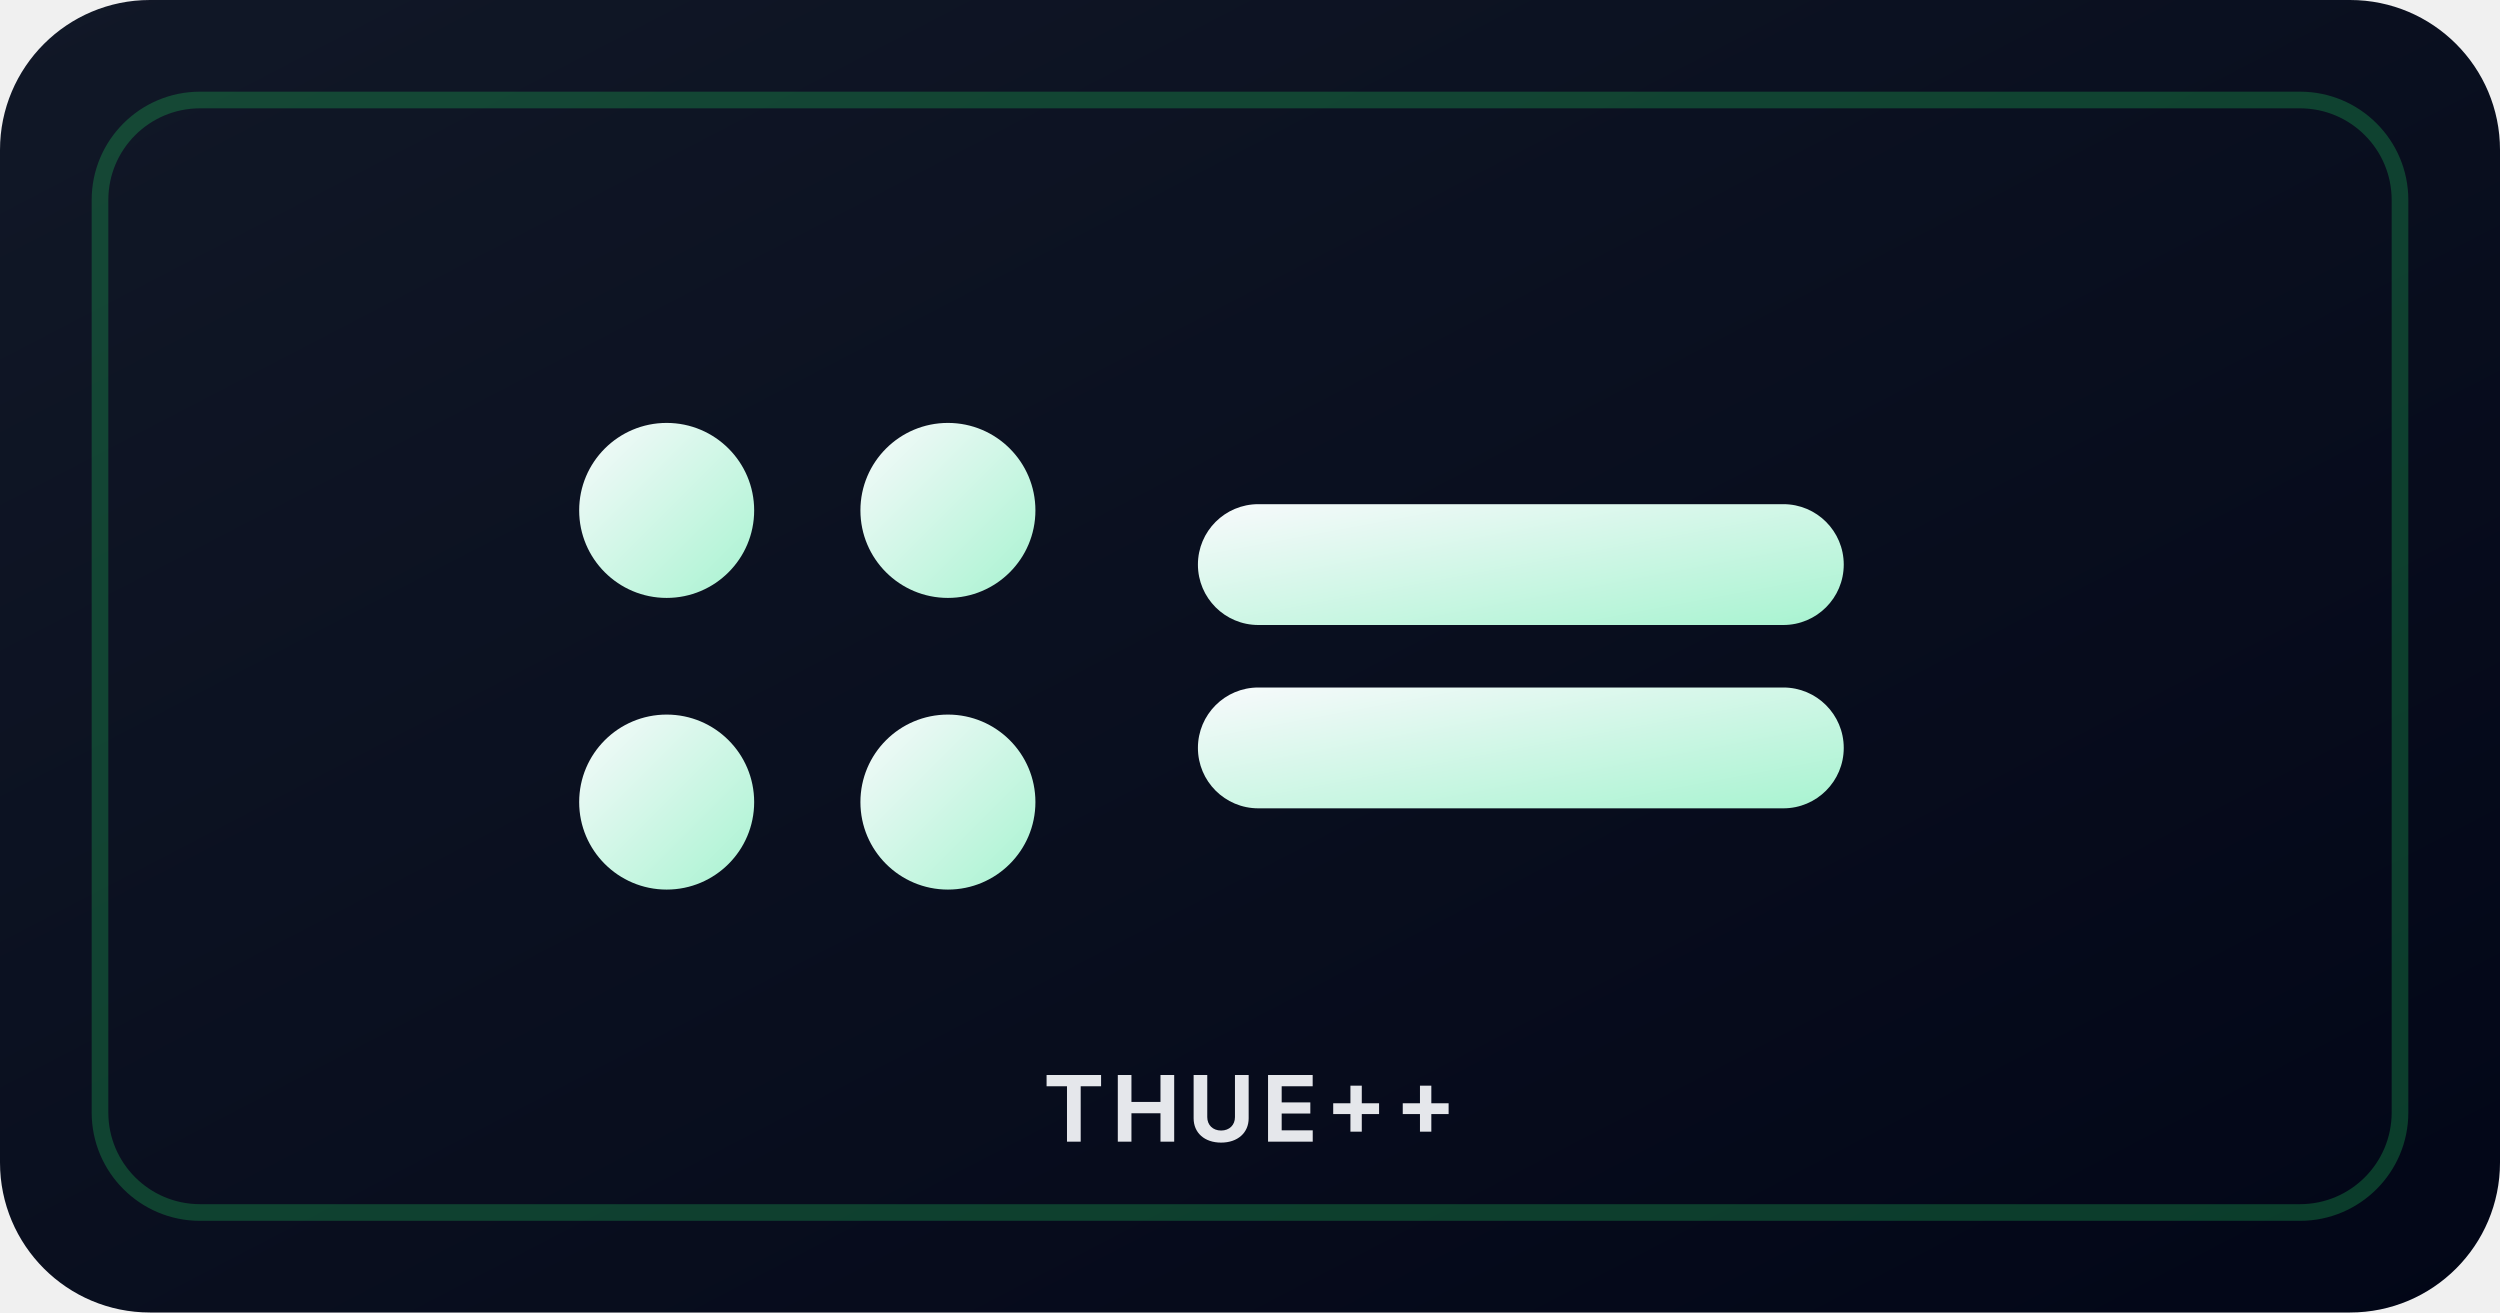
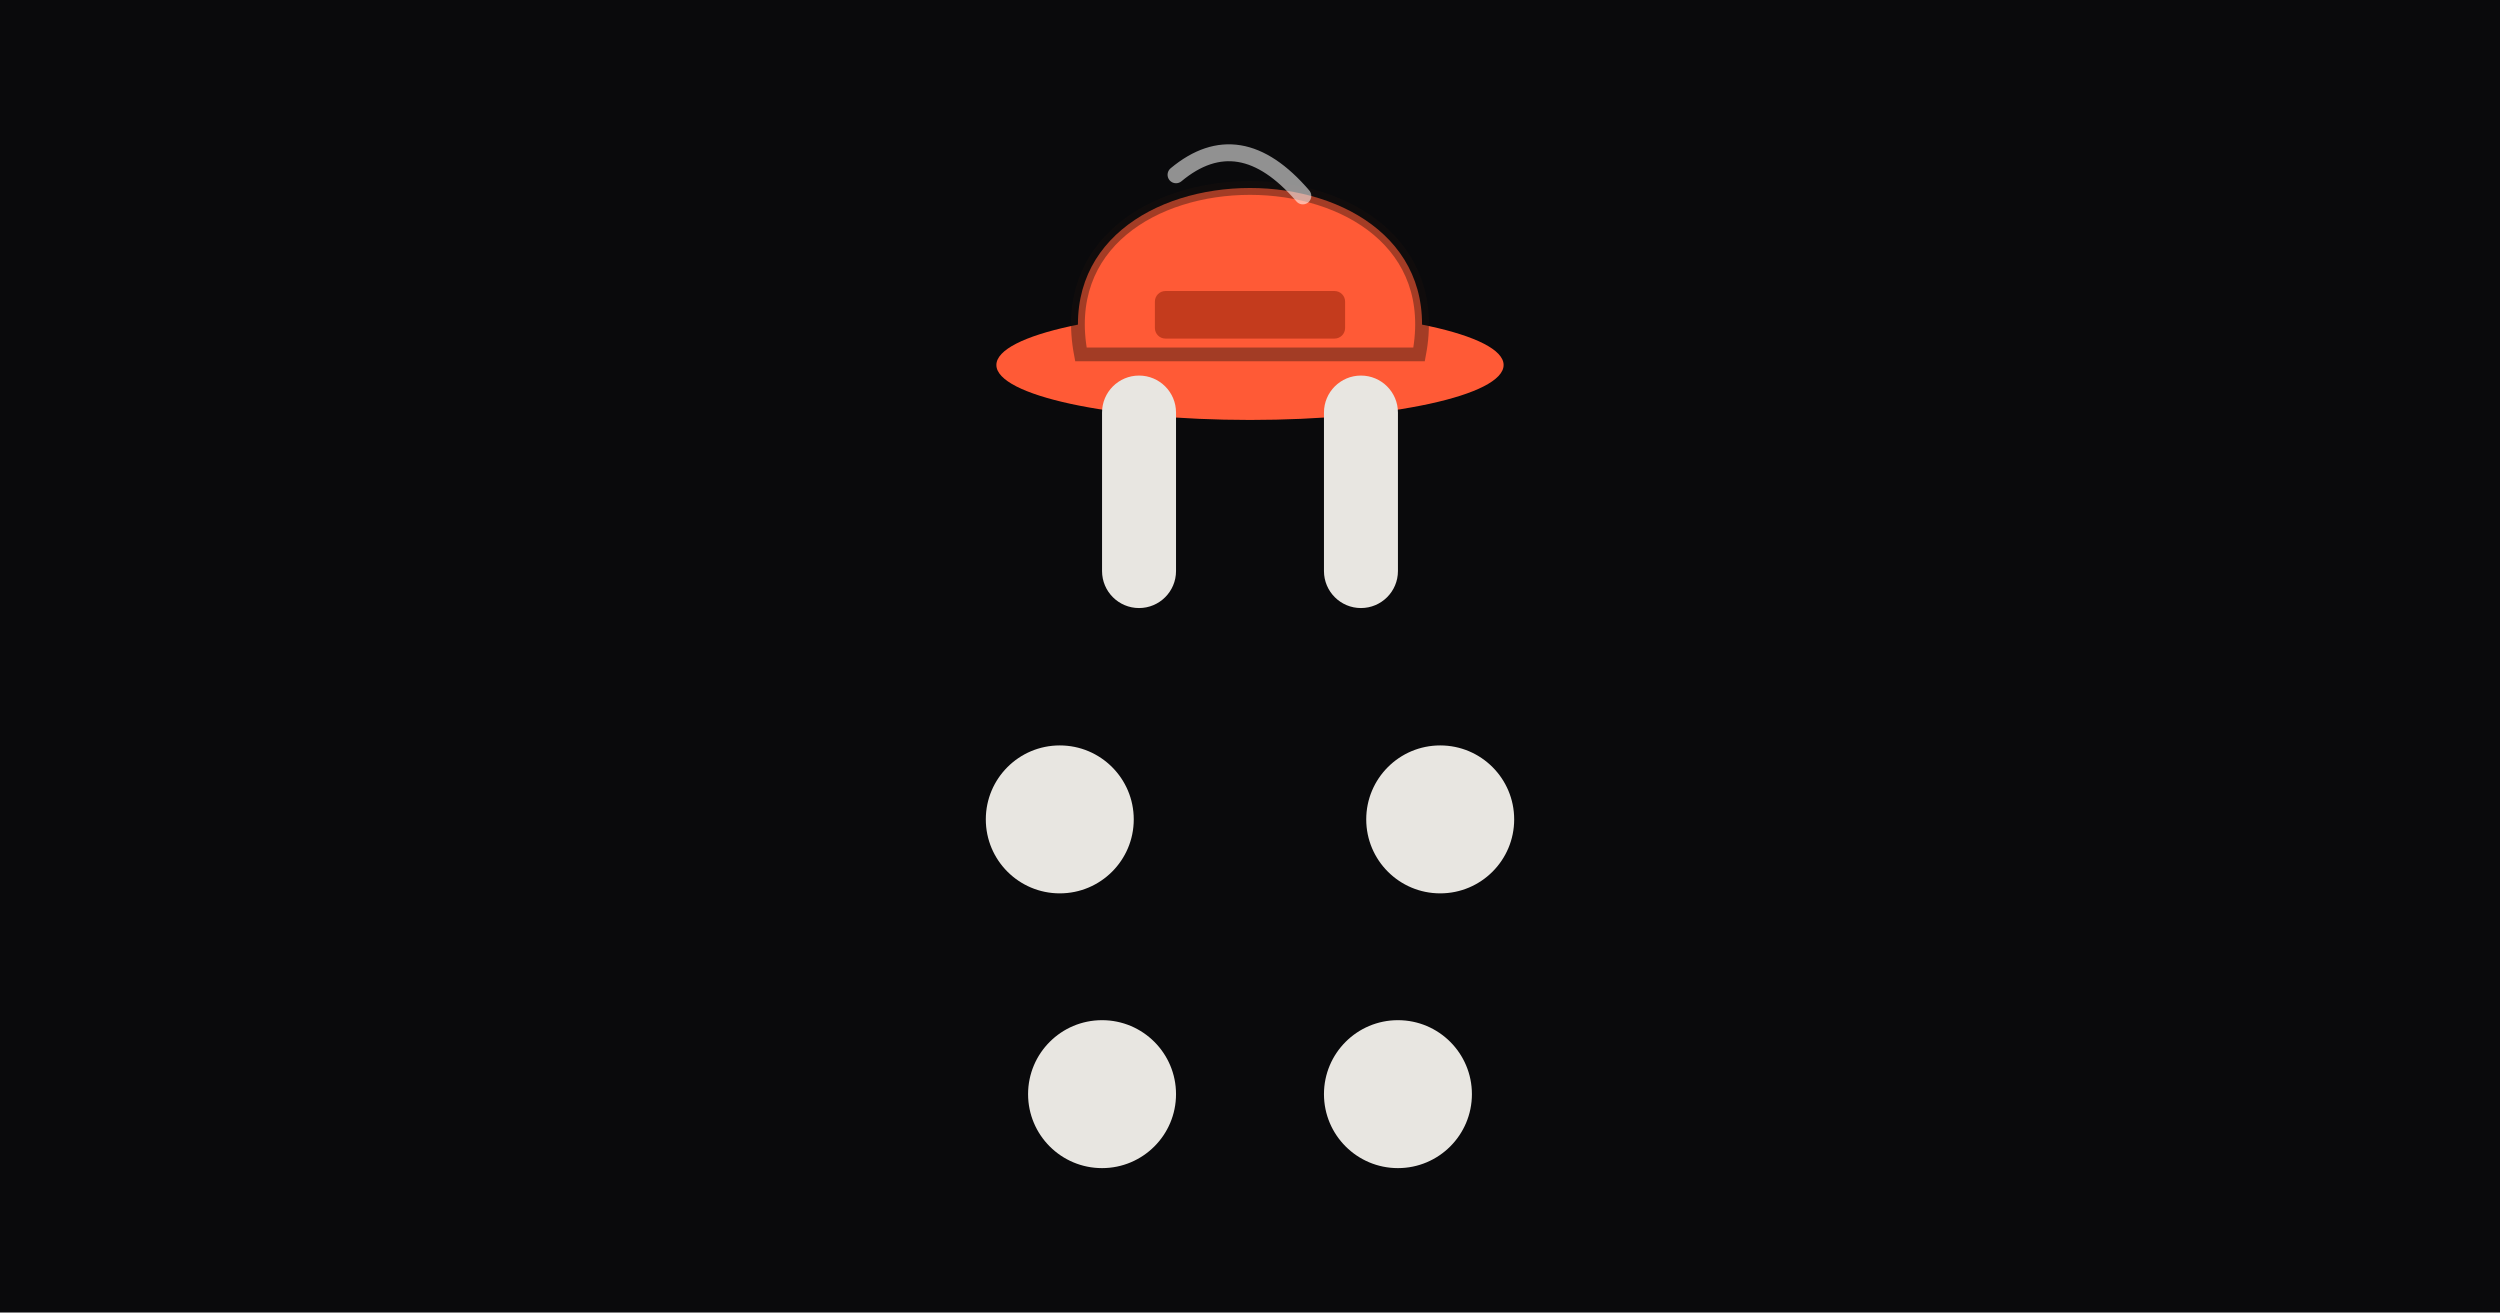
- <svg xmlns="http://www.w3.org/2000/svg" viewBox="0 0 1200 630" role="img" aria-labelledby="title desc">
-   <defs>
-     <linearGradient id="bg" x1="0" y1="0" x2="1" y2="1">
-       <stop offset="0" stop-color="#111827" />
-       <stop offset="1" stop-color="#020617" />
-     </linearGradient>
-     <linearGradient id="fg" x1="0" y1="0" x2="1" y2="1">
-       <stop offset="0" stop-color="#f8fafc" />
-       <stop offset="1" stop-color="#a7f3d0" />
-     </linearGradient>
-   </defs>
-   <rect width="1200" height="630" rx="72" fill="url(#bg)" />
-   <rect x="48" y="48" width="1104" height="534" rx="48" fill="none" stroke="#22c55e" stroke-opacity="0.28" stroke-width="8" />
-   <g fill="url(#fg)">
-     <circle cx="320" cy="245" r="42" />
-     <circle cx="320" cy="385" r="42" />
-     <circle cx="455" cy="245" r="42" />
-     <circle cx="455" cy="385" r="42" />
-     <rect x="575" y="242" width="310" height="58" rx="29" />
-     <rect x="575" y="330" width="310" height="58" rx="29" />
+ <svg xmlns="http://www.w3.org/2000/svg" viewBox="-118.288 -110.54 236.577 124.203" role="img">
+   <rect x="-118.288" y="-110.54" width="236.577" height="124.203" fill="#0a0a0c" />
+   <g transform="translate(0 -64)">
+     <path d="M-16 -13 C-20 -34 20 -34 16 -13 Z" fill="#ff5a36" />
+     <ellipse cx="0" cy="-12" rx="24" ry="5.2" fill="#ff5a36" />
+     <path d="M-16 -13 C-20 -34 20 -34 16 -13 Z" fill="none" stroke="#1a100c" stroke-width="1.3" opacity="0.4" />
+     <rect x="-9" y="-19" width="18" height="4.5" rx="1" fill="#c43b1d" />
+     <path d="M-7 -30 Q-1 -35 5 -28" fill="none" stroke="#ffffff" stroke-width="1.6" stroke-linecap="round" opacity="0.55" />
  </g>
-   <text x="600" y="548" text-anchor="middle" fill="#e5e7eb" font-family="Inter, ui-sans-serif, system-ui, sans-serif" font-size="44" font-weight="700" letter-spacing="0.08em">THUE++</text>
+   <g>
+     <rect x="-14" y="-75" width="7" height="22" rx="3.5" fill="#e8e6e1" />
+     <rect x="7" y="-75" width="7" height="22" rx="3.5" fill="#e8e6e1" />
+     <circle cx="-18" cy="-33" r="7" fill="#e8e6e1" />
+     <circle cx="18" cy="-33" r="7" fill="#e8e6e1" />
+     <circle cx="-14" cy="-7" r="7" fill="#e8e6e1" />
+     <circle cx="14" cy="-7" r="7" fill="#e8e6e1" />
+   </g>
</svg>
